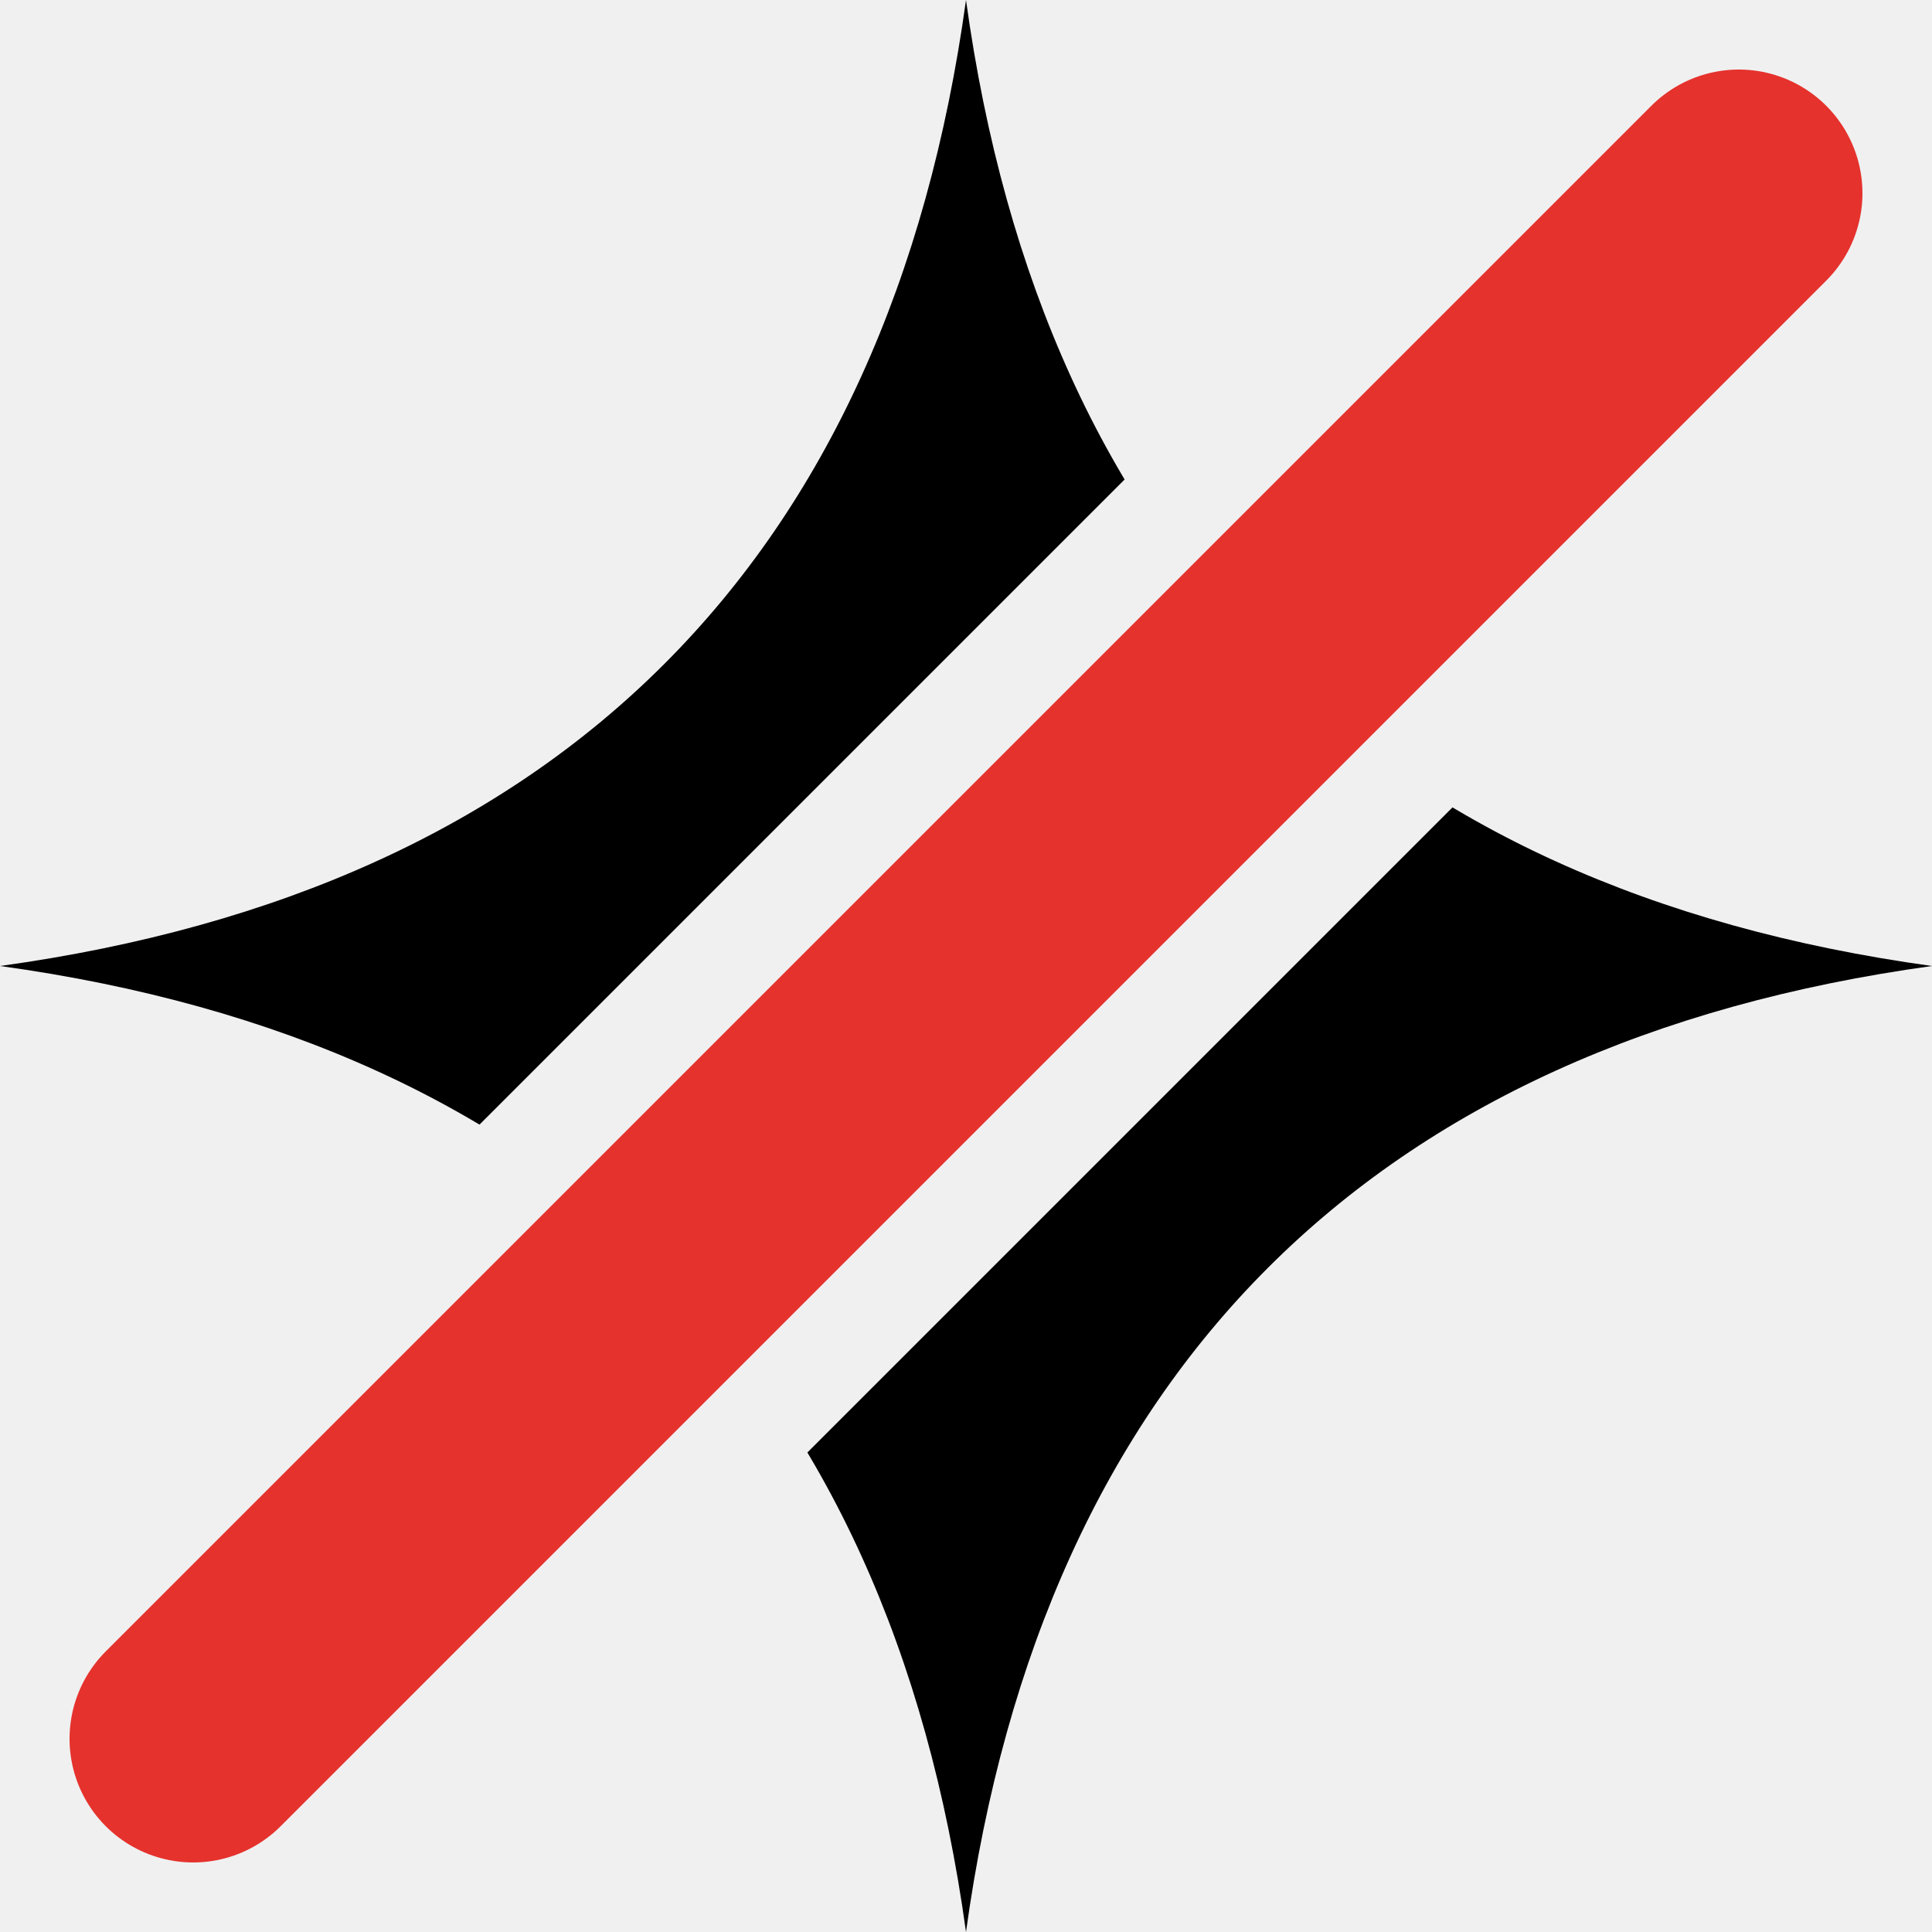
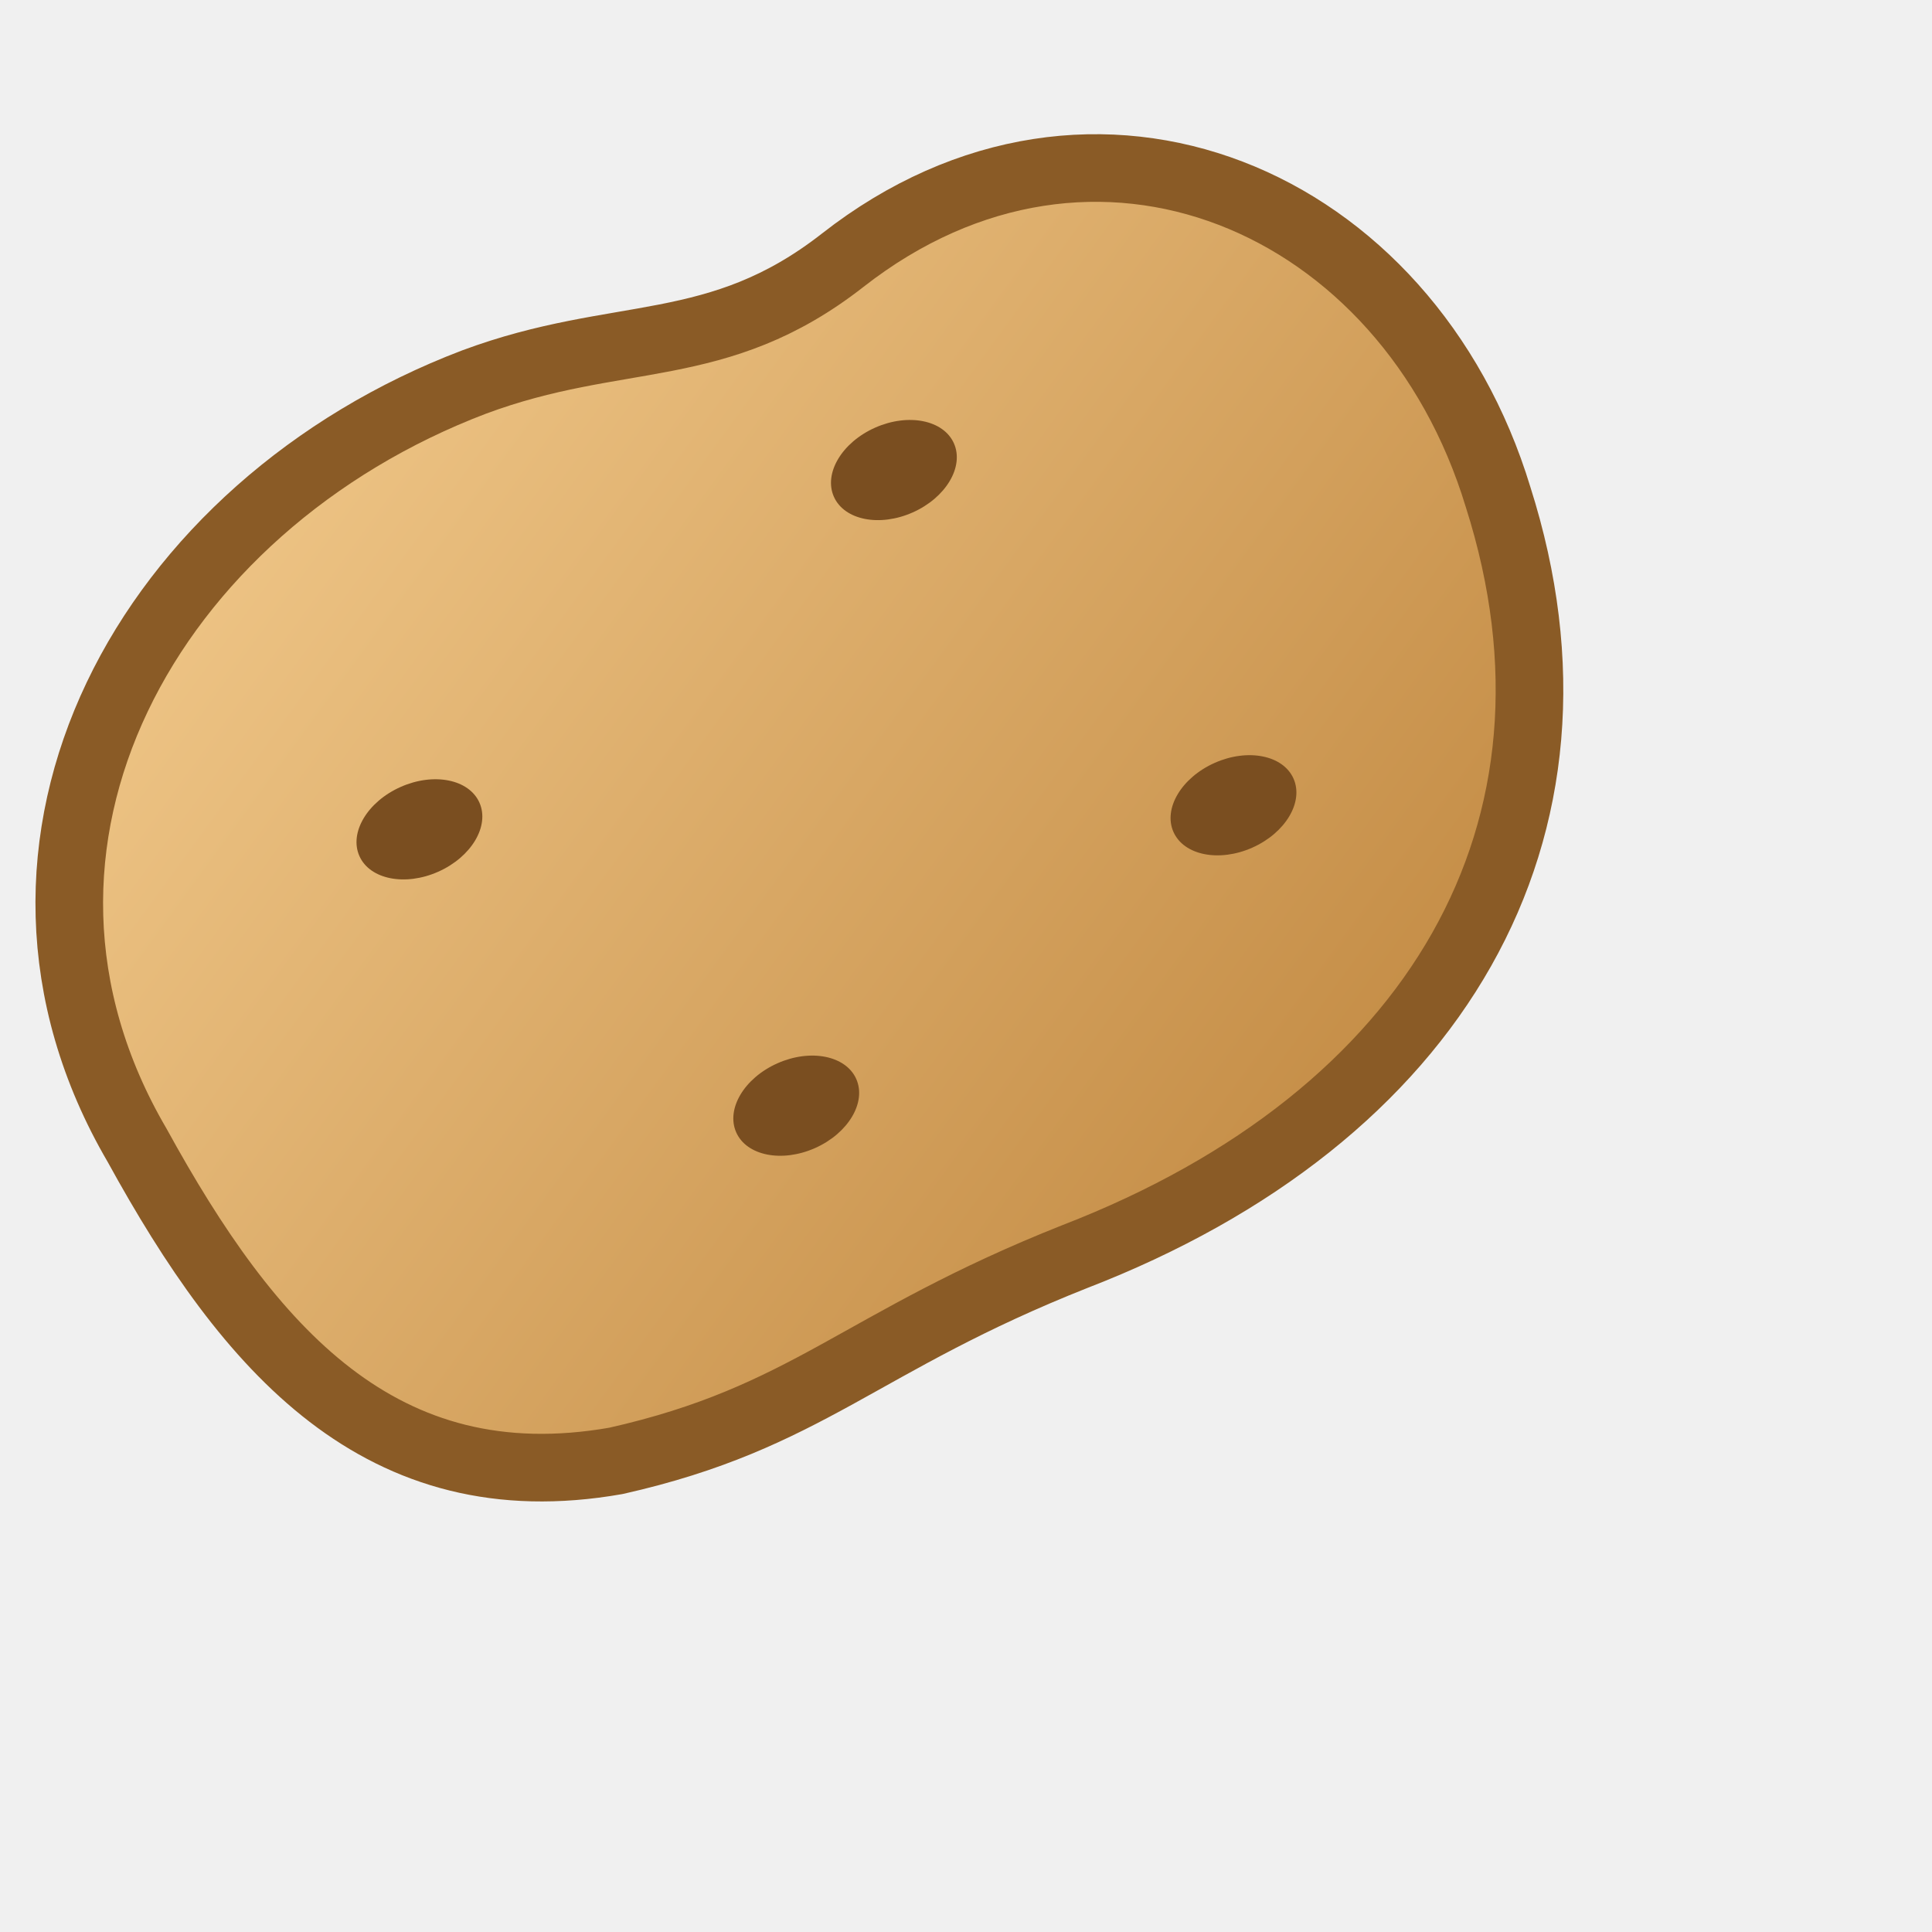
- <svg xmlns="http://www.w3.org/2000/svg" viewBox="262 262 500 500">
+ <svg xmlns="http://www.w3.org/2000/svg" viewBox="9 8 100 100">
  <defs>
-     <mask id="m" maskUnits="userSpaceOnUse" x="262" y="262" width="500" height="500">
-       <rect x="262" y="262" width="500" height="500" fill="#fff" />
-       <line x1="312" y1="712" x2="712" y2="312" stroke="#000" stroke-width="120" stroke-linecap="round" />
-     </mask>
+     <linearGradient id="skin" x1="0.15" y1="0.1" x2="0.85" y2="0.95">
+       <stop offset="0" stop-color="#EDC384" />
+       <stop offset="1" stop-color="#C38B44" />
+     </linearGradient>
  </defs>
-   <path mask="url(#m)" d="M512 262c20 145 105 230 250 250c-145 20-230 105-250 250c-20-145-105-230-250-250c145-20 230-105 250-250z" fill="#000" />
-   <line x1="312" y1="712" x2="712" y2="312" stroke="#E5322D" stroke-width="64" stroke-linecap="round" />
+   <g transform="rotate(-24 50 50)">
+     <path d="M12 52C10 34 26 22 44 23C52 23.5 56 27 64 25C80 21 92 34 90 50C88 68 74 78 54 77C42 76.5 38 79 28 77C16 74 13 64 12 52Z" fill="url(#skin)" stroke="#8A5B26" stroke-width="3.5" stroke-linejoin="round" />
+     <g fill="#7A4E20">
+       <ellipse cx="32" cy="43" rx="3.4" ry="2.4" />
+       <ellipse cx="62" cy="36" rx="3.4" ry="2.4" />
+       <ellipse cx="71" cy="59" rx="3.4" ry="2.4" />
+       <ellipse cx="44" cy="64" rx="3.4" ry="2.4" />
+     </g>
+   </g>
</svg>
